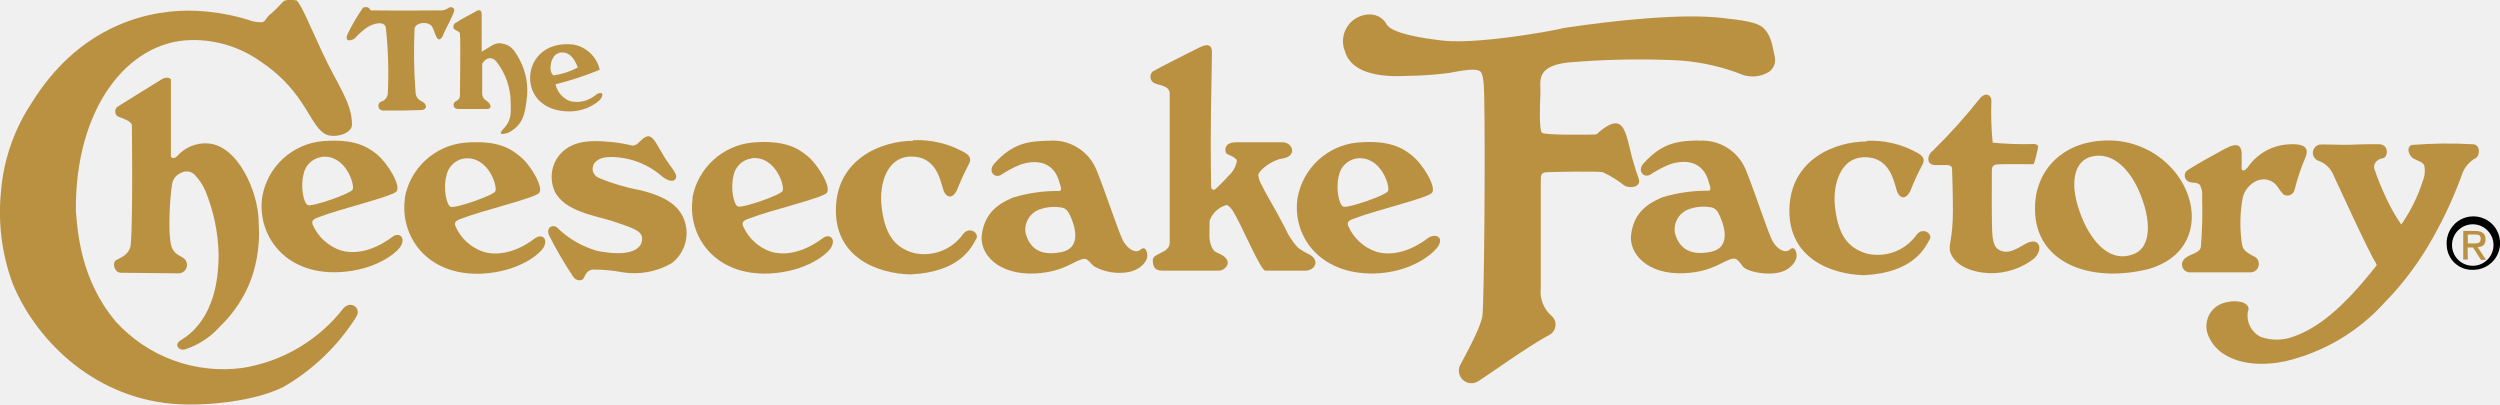
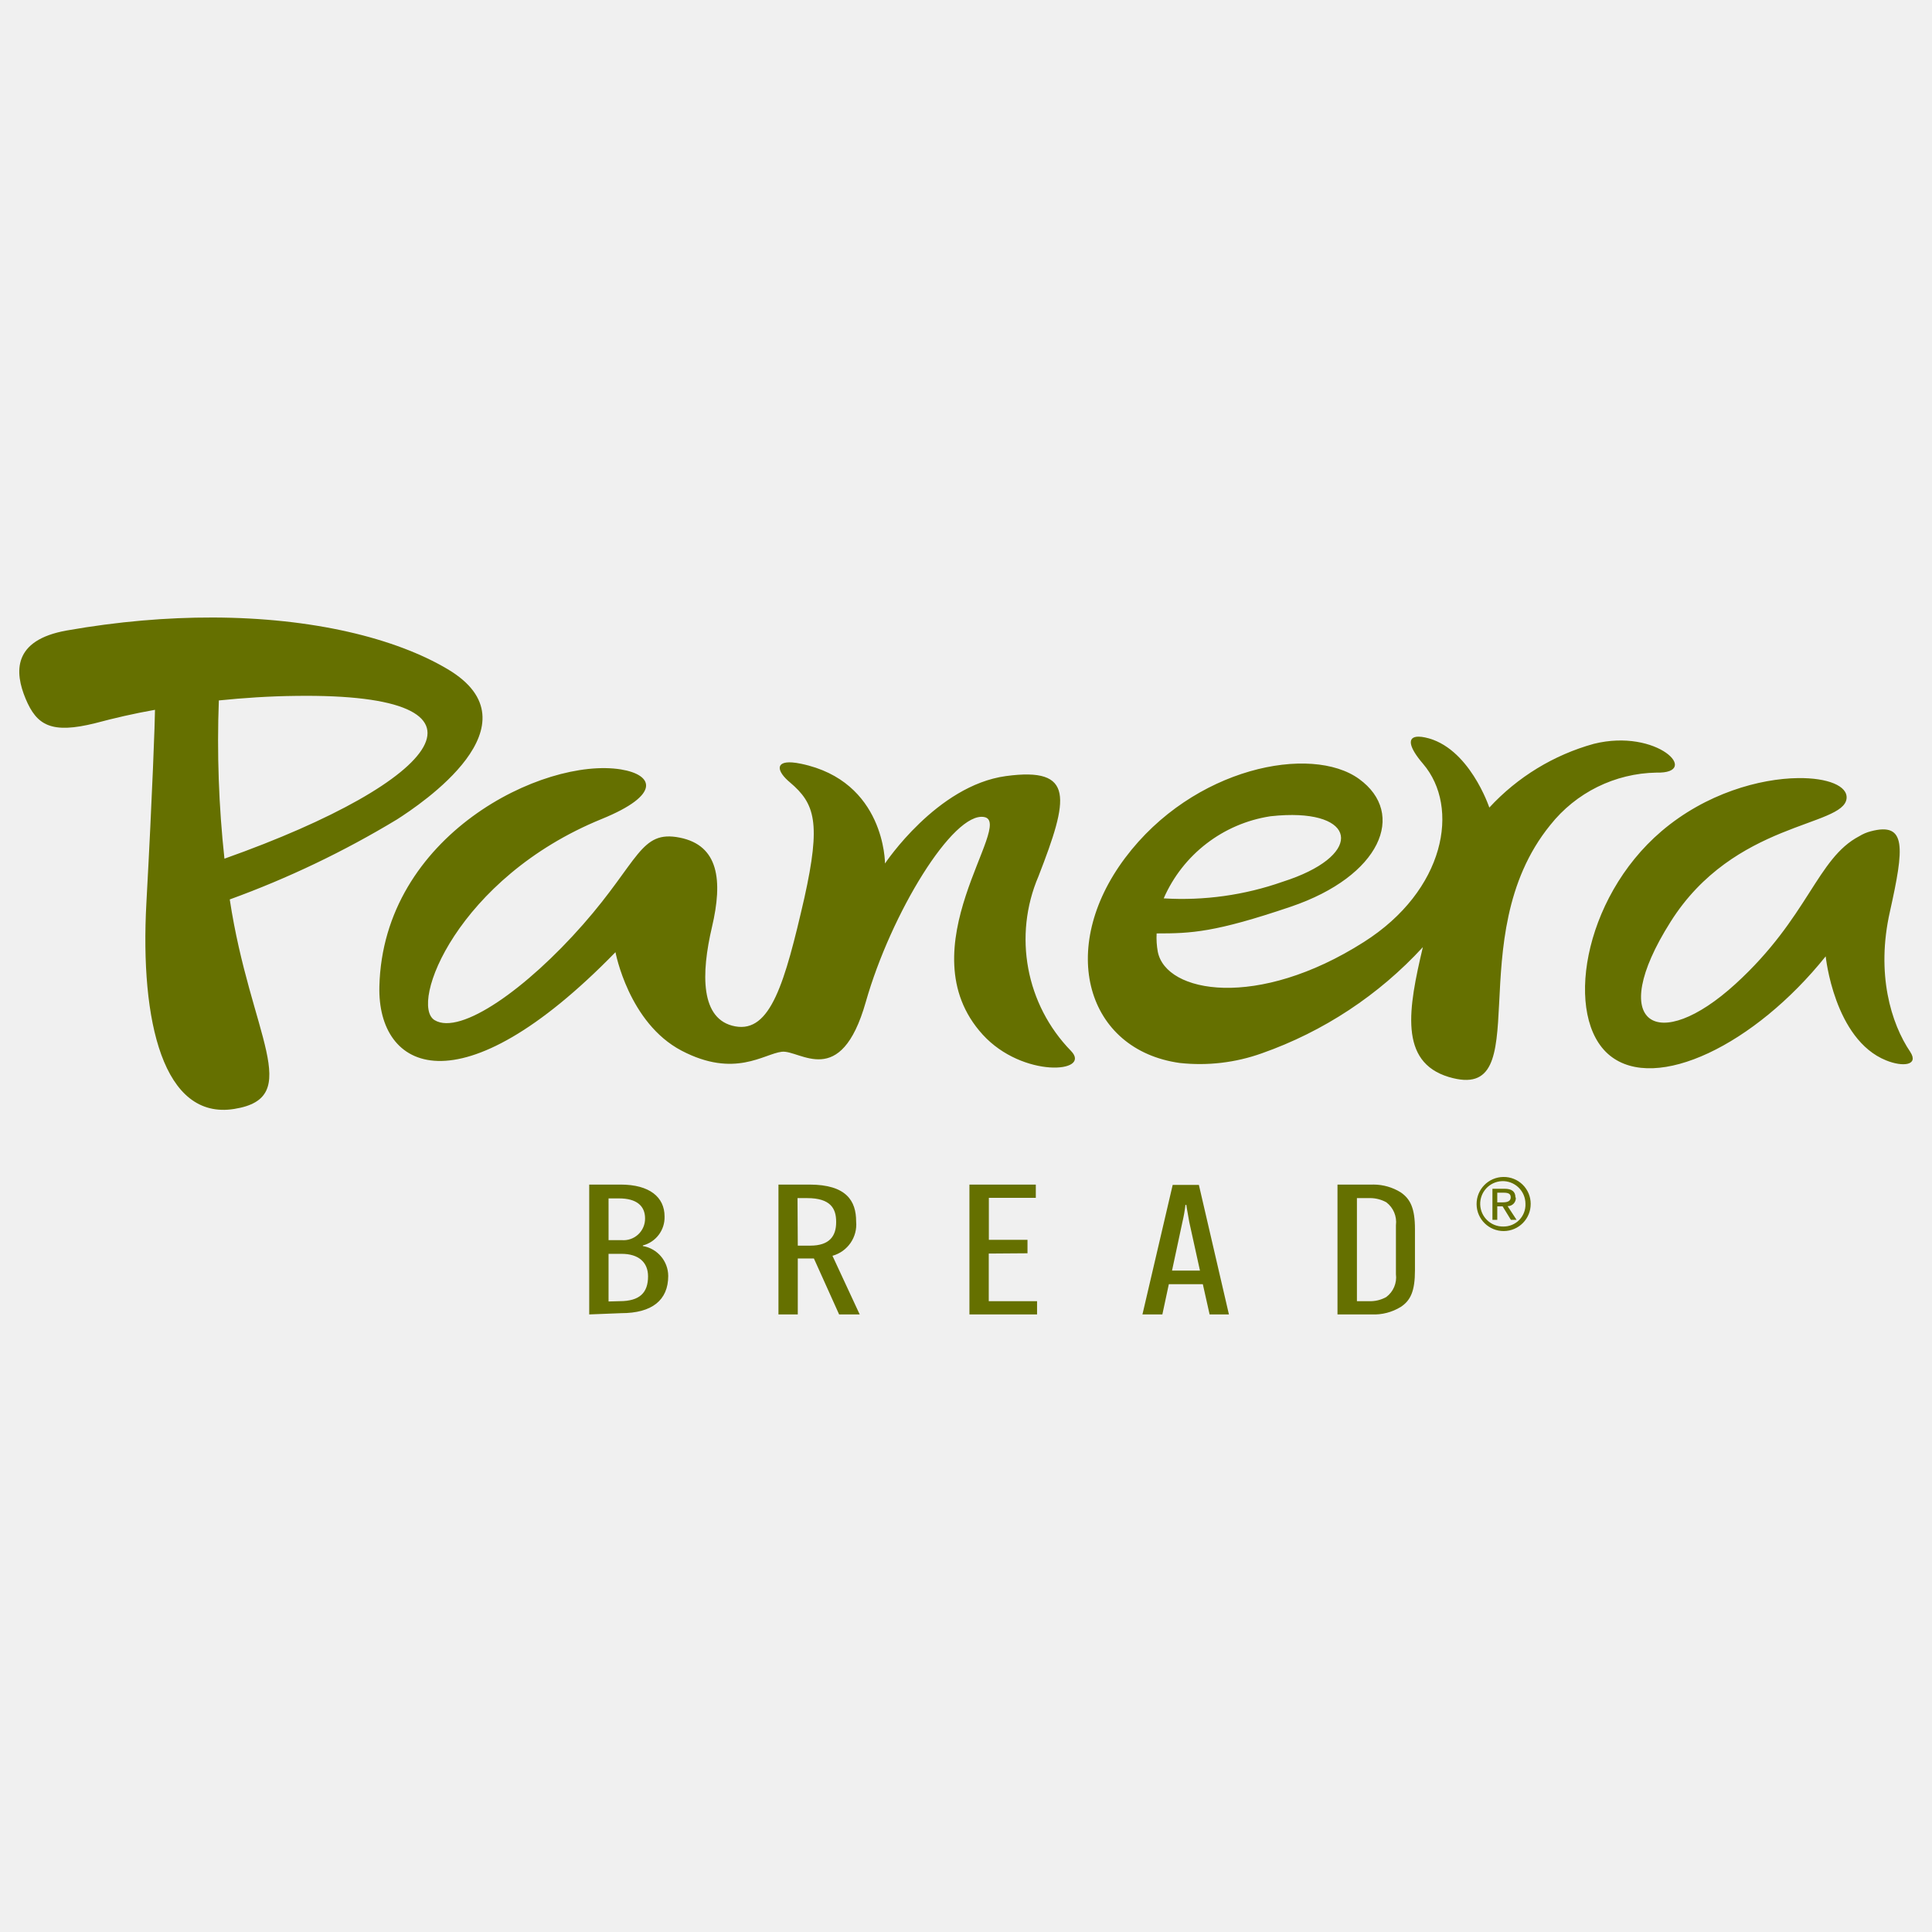
- <svg xmlns="http://www.w3.org/2000/svg" id="the-cheesecake-factory-logo-footer" data-name="the-cheesecake-factory-logo" viewBox="0 0 296.51 47.97">
-   <defs>
-     <mask x="0" y="0" width="42.43" height="47.97" maskUnits="userSpaceOnUse">
-       <g transform="translate(0 0)">
-         <g>
-           <polygon points="0 0 42.43 0 42.43 47.97 0 47.97 0 0" fill="#fff" fill-rule="evenodd" />
-         </g>
-       </g>
-     </mask>
-     <mask x="290.19" y="26.14" width="6.32" height="5.88" maskUnits="userSpaceOnUse">
-       <g transform="translate(0 0)">
-         <g>
-           <polygon points="290.19 26.14 296.51 26.14 296.51 32.02 290.19 32.02 290.19 26.14" fill="#fff" fill-rule="evenodd" />
-         </g>
-       </g>
-     </mask>
-   </defs>
-   <path d="M53.23.92a.44.44,0,0,1,.65.21c.1.36-1.25,2.65-1.35,3.12-.66,1.1-.85-.21-1.23-1s-2-.64-2.13.14A61.85,61.85,0,0,0,49.29,11a1.17,1.17,0,0,0,.7,1c.72.32.71,1.05-.07,1.05-.49,0-1.37.06-2.13.06H45.5A.54.54,0,0,1,45.37,12,1.12,1.12,0,0,0,46,11a49.83,49.83,0,0,0-.24-7.72c-.15-.79-1.31-.58-2.16-.07a8.09,8.09,0,0,0-1.51,1.33c-.26.24-1.41.62-.8-.64a23.63,23.63,0,0,1,1.77-3c.16,0,.57-.28.9.33,4.5.05,6.76,0,8.47,0a1.61,1.61,0,0,0,.81-.32" transform="translate(0 0)" fill-rule="evenodd" fill="#BA9141" />
-   <path d="M53.88,2.82c-.46.87.62.72.67,1.17.09.88,0,6.78,0,7.36s-.61.6-.72.89,0,.69.56.69h3.33c.77,0,.5-.71-.19-1.09a1,1,0,0,1-.34-.79c0-1.38,0-3.22,0-3.48.44-.78,1.12-.86,1.63-.33a7.87,7.87,0,0,1,1.75,4.92c0,1.11.15,1.92-.68,2.92-.29.32-1.12,1.12.36.68,1.86-.94,2-2.38,2.2-3.83a7.77,7.77,0,0,0-.82-4.85c-.62-1.13-1-1.76-2.19-1.94-.81-.12-1.4.5-2.31,1,0-2.09,0-3.78,0-4.38s-.27-.69-.77-.37S55,2.06,53.88,2.82" transform="translate(0 0)" fill-rule="evenodd" fill="#BA9141" />
-   <g>
-     <g mask="url(#mask)">
-       <path d="M31.13,2.63a4,4,0,0,1-1.75-.3,24.93,24.93,0,0,0-7-1.07C16.49,1.26,9,3.73,3.77,12.18A22.21,22.21,0,0,0,.12,22.68,24.41,24.41,0,0,0,1.48,33.57C4,39.84,10.61,47,20.41,47.89c4.16.34,9.93-.34,13.21-2a25,25,0,0,0,8.59-8.24c.74-1.07-.56-2.07-1.46-1.11a18.93,18.93,0,0,1-12,7.1,17.22,17.22,0,0,1-15-5.48C9.53,33.19,9.19,27.34,9,25,8.89,12.84,15.14,4.89,22.67,4.75A13.77,13.77,0,0,1,31,7.36C36.43,11,36.76,15.25,38.81,16c.95.36,2.93-.12,2.94-1.23,0-2.59-1.73-4.71-3.51-8.53C36.88,3.32,35.71.47,35.18.06a3.3,3.3,0,0,0-1.4,0c-.39.24-.94,1-1.63,1.55s-.57.85-1,1" transform="translate(0 0)" fill-rule="evenodd" fill="#BA9141" />
-     </g>
-   </g>
-   <path d="M62.89,9.62c-.22-2.28,1.54-4.74,5.1-4.34a3.9,3.9,0,0,1,3.14,3A39.61,39.61,0,0,1,65.89,10a2.77,2.77,0,0,0,1.73,2,3.5,3.5,0,0,0,3.07-.76c.5-.4,1.15-.27.46.62a5.44,5.44,0,0,1-3.37,1.35c-3.11.1-4.7-1.64-4.89-3.55m3.39-3.36c-1,.2-1.29,2.28-.62,2.64A8.56,8.56,0,0,0,68.53,8C68,6.6,67.31,6.07,66.28,6.26" transform="translate(0 0)" fill-rule="evenodd" fill="#BA9141" />
-   <path d="M136.77,8.43a.85.85,0,0,0,.14,1.43c.52.26,1.75.28,1.82,1.16,0,11.52,0,16.8,0,17.76,0,1.27-2,1.21-2,2.06,0,.65.13,1.26,1.1,1.26l6.75,0c.57,0,1.19-.62,1-1.17s-1-.87-1.31-1c-.5-.19-.74-1.06-.8-1.5s0-1.75,0-2.27a3,3,0,0,1,2-1.85c.15,0,.54.34.81.79,1.11,1.87,3.24,7,3.79,7h4.79c1,0,1.77-1.13.48-1.9a7.68,7.68,0,0,1-1.41-.84,8.38,8.38,0,0,1-1.54-2.37c-1.36-2.62-2.27-4-2.72-5a2.8,2.8,0,0,1-.43-1.25c.1-.61,1.75-1.81,2.84-1.93,1.81-.26,1.3-1.94,0-1.94-3.09,0-4.32,0-5.4,0-1.89,0-1.22,1.41-1.26,1.28.08.22,1.32.46,1.27,1a3.07,3.07,0,0,1-1,1.72,20.32,20.32,0,0,1-1.5,1.53c-.32.26-.53,0-.54-.21-.15-7,.1-14.18.09-16,0-1.38-1.23-.69-1.85-.38-.87.43-4.43,2.23-5.11,2.63" transform="translate(0 0)" fill-rule="evenodd" fill="#BA9141" />
-   <path d="M75.06,17.28a19,19,0,0,0-4.61-.54c-1.34,0-3.69.32-4.71,2.65a4.22,4.22,0,0,0,0,3.19c1.08,2.48,4.9,3,6.92,3.65,2.6.87,3.65,1.19,3.48,2.3-.13,1-1.39,2-5.33,1.22A11.17,11.17,0,0,1,66.08,27c-.45-.42-1.3-.1-1,.83a46.66,46.66,0,0,0,2.91,5c.25.42,1,.62,1.25.14s.39-.86,1-1a18.62,18.62,0,0,1,3.62.33,8.85,8.85,0,0,0,5.8-1.08,4.49,4.49,0,0,0,1.73-4.2c-.37-2.54-2.44-3.73-5.48-4.47a23.27,23.27,0,0,1-4.94-1.48,1.14,1.14,0,0,1-.3-1.9c.82-.84,2.82-.53,3.84-.31a9.27,9.27,0,0,1,4,2.05c.86.68,1.32.57,1.5.43.68-.55-.58-1.55-1.38-3-1-1.73-1.3-2.32-1.92-2.15s-1.09,1.11-1.57,1.05" transform="translate(0 0)" fill-rule="evenodd" fill="#BA9141" />
-   <path d="M108.29,16.7c-3.71,0-9,2.11-9.15,8s5,7.75,8.83,7.85c6-.29,7.28-3.28,7.83-4.25.36-.64-.81-1.52-1.58-.53a5.65,5.65,0,0,1-5.84,2.24c-2.55-.72-3.48-2.59-3.82-5.53-.31-2.6.6-6,3.65-5.91,3.23.08,3.39,3.57,3.8,4.26s1,.66,1.46-.21a31.7,31.7,0,0,1,1.36-3c.55-.89.06-1.29-.68-1.67a11.3,11.3,0,0,0-5.86-1.32" transform="translate(0 0)" fill-rule="evenodd" fill="#BA9141" />
-   <path d="M31.1,23.35a8,8,0,0,1,7.16-6.61c3.86-.31,5.36.7,6.46,1.58C46,19.37,47.64,22.11,47,22.73s-6.75,2.07-9.12,3c-.45.17-1,.31-.81.88a5.57,5.57,0,0,0,3.38,3.1c2.32.65,4.66-.53,6.09-1.62.75-.58,1.61,0,1,1.1-.44.74-2.88,2.87-7.35,3.09-6.64.28-9.72-4.63-9.09-8.91m7-4.74A2.54,2.54,0,0,0,36,20.66c-.38,1.49,0,3.46.52,3.67s5-1.33,5.3-1.84-.81-4.25-3.72-3.88" transform="translate(0 0)" fill-rule="evenodd" fill="#BA9141" />
-   <path d="M124.43,16.69a5.59,5.59,0,0,1,5.59,3.4c1.27,3.11,2.68,7.64,3.26,8.6s1.48,1.38,2,.91.8.2.8.74-.6,1.56-2.17,1.92a6.24,6.24,0,0,1-4.12-.65c-.47-.37-.78-.94-1.17-.91-1.14.08-2.25,1.53-5.78,1.73-4.52.24-6.71-2.38-6.39-4.62s1.51-3.49,3.76-4.4a18.23,18.23,0,0,1,5.37-.76c.51,0,.14-.75.09-.95-.66-2.63-2.86-2.79-4.67-2.17a12.92,12.92,0,0,0-2.32,1.24c-.8.39-1.5-.51-.78-1.33,2.31-2.62,4.34-2.69,6.52-2.75m-1.2,8.18a2.55,2.55,0,0,0-1.57,2.85c.43,1.44,1.44,2.73,4.19,2.19s1.4-3.63,1.12-4.26-.56-1-1.22-1.06a5.15,5.15,0,0,0-2.52.28" transform="translate(0 0)" fill-rule="evenodd" fill="#BA9141" />
-   <path d="M159.47,5.92c.5,2.14,2.9,3.33,7.35,3.08a41.35,41.35,0,0,0,5-.34c1.89-.36,3.15-.55,3.7-.23.37.22.47,1.23.51,2.83.14,6.6,0,24.07-.2,26.13-.13,1.14-1.35,3.49-2.57,5.77a1.49,1.49,0,0,0,2.07,2.05c1.07-.66,5.91-4.15,8.48-5.52a1.37,1.37,0,0,0,.18-2.25,3.78,3.78,0,0,1-1.25-3.25c0-8.55,0-11.11,0-12.46,0-1.05,0-1.27.81-1.31s5.89-.13,6.54,0A12.61,12.61,0,0,1,192.65,22c.62.39,2.08.23,1.7-.83s-.81-2.49-1-3.37c-.65-2.67-1-4.37-3.7-2.15a.66.66,0,0,1-.49.31c-.31,0-5.94.11-6.28-.22s-.25-3.22-.18-4.66-.81-3.52,4.3-3.75a98.19,98.19,0,0,1,11.4-.2,25.12,25.12,0,0,1,7.8,1.55,3.73,3.73,0,0,0,3.63-.17,1.74,1.74,0,0,0,.66-1.81c-.25-1-.32-2.37-1.31-3.35-.82-.82-3.09-1-4.57-1.18-4.81-.64-13,.22-19.5,1.2,2-.29-9.28,2-14,1.44-5.33-.6-6.38-1.49-6.62-1.87a2.26,2.26,0,0,0-1.95-1.23,3.19,3.19,0,0,0-3.08,4.25" transform="translate(0 0)" fill-rule="evenodd" fill="#BA9141" />
-   <path d="M229.17,17.91c-.62.57-.74,1.69.43,1.67,0,0,1.1,0,1.36,0s.54.12.56.38.1,3.11.1,5.08c0,3.4-.57,4-.32,4.84.53,1.64,2.56,2.43,4.66,2.52a8.29,8.29,0,0,0,5.29-1.73c1.21-1.2.55-2.63-1-1.76-.86.47-1.77,1.12-2.68.91S236.45,29,236.32,28s-.08-6.92-.08-7.47,0-.89.43-1,3.86-.05,4.47-.05c.18,0,.52-1.71.57-1.92s0-.43-.43-.48a38.5,38.5,0,0,1-4.94-.16,35.64,35.64,0,0,1-.15-5c0-.59-.59-1-1.24-.4a68.83,68.83,0,0,1-5.78,6.43" transform="translate(0 0)" fill-rule="evenodd" fill="#BA9141" />
-   <path d="M275.07,17.16a1,1,0,0,0,0,1.94,3,3,0,0,1,1.7,1.7c.67,1.39,4.14,9.05,5,10.36l.12.29c-4.26,5.44-7.17,7.48-9.78,8.44a5.69,5.69,0,0,1-4,.06A2.81,2.81,0,0,1,266.6,37c.47-1-1-1.53-2.58-1.14A2.88,2.88,0,0,0,262,40c1.13,2.52,4.64,3.79,9.07,2.84a22.9,22.9,0,0,0,11.7-6.9A36.1,36.1,0,0,0,288.66,28a50.08,50.08,0,0,0,3.46-7.62,3.52,3.52,0,0,1,1.53-1.64c.41-.2.64-1.53-.32-1.63a52.94,52.94,0,0,0-7.27.08c-.69.24-.45,1.29.3,1.67.35.18,1,.38,1.16.74a3.12,3.12,0,0,1-.17,1.87,19.21,19.21,0,0,1-2.55,5.16A20.1,20.1,0,0,1,283,23.46,30.24,30.24,0,0,1,281.6,20c-.14-.6.34-1.13,1-1.23s.78-1.6-.4-1.67c-.58,0-1.94,0-3.17.06-1.49.06-3.35-.08-4,0" transform="translate(0 0)" fill-rule="evenodd" fill="#BA9141" />
-   <path d="M266.5,19.94c-.36.42-.63.28-.63.08s0-1.33,0-1.87c-.1-1.73-1.66-.69-3.21.17-1.31.71-3.13,1.77-3.37,2a.8.8,0,0,0,.36,1.25c.44.18.89,0,1.26.35a2.32,2.32,0,0,1,.27,1.4,54.75,54.75,0,0,1-.15,6c-.21.77-1.24.74-1.9,1.34a.93.93,0,0,0,.69,1.64c1,0,6.25,0,7,0a1,1,0,0,0,.71-1.78c-.88-.47-1.5-.79-1.61-1.49a16.49,16.49,0,0,1,.09-5.66,3,3,0,0,1,1.68-1.94,2,2,0,0,1,2.38.64,7.2,7.2,0,0,0,.76,1,.89.89,0,0,0,1.34-.65,24.64,24.64,0,0,1,1.22-3.64c.4-.92.44-1.88-2.22-1.64a6.26,6.26,0,0,0-4.62,2.77" transform="translate(0 0)" fill-rule="evenodd" fill="#BA9141" />
-   <path d="M249.11,16.7a10.18,10.18,0,0,1,8.58,3.38c3.43,3.89,3.32,10-2.8,11.81-7.07,1.78-13.54-.77-13.53-7.1-.07-4.2,2.86-7.72,7.75-8.09m4.49,5.75c-1.06-2.32-3-4.48-5.5-3.89-2,.45-2.91,3.07-1.14,7.34,1.16,2.79,3.36,5.47,6.29,4.15,1.79-.8,2.06-3.82.35-7.6" transform="translate(0 0)" fill-rule="evenodd" fill="#BA9141" />
-   <path d="M24.6,17A4.53,4.53,0,0,0,21,18.52c-.21.27-.73.31-.73,0s0-8.6,0-9-.74-.34-1-.17-4.88,3-5.28,3.27a.71.71,0,0,0,0,1.2c.48.21,1.65.52,1.65,1.07,0-.54.14,11.23-.13,14.08-.14,1.33-1.34,1.61-1.78,1.92s-.16,1.46.61,1.46l6.84.07A1,1,0,0,0,22,30.85c-.33-.52-1.3-.48-1.67-1.65-.44-1.39-.18-5.83.07-7.27a1.72,1.72,0,0,1,1.06-1.42,1.37,1.37,0,0,1,1.53.12,6.2,6.2,0,0,1,1.39,2.06,21,21,0,0,1,1.55,7.49c0,7.64-3.73,9.68-4.54,10.2s-.13,1.25.52,1.07a9.37,9.37,0,0,0,4.17-2.72A15.06,15.06,0,0,0,29.83,33a16.54,16.54,0,0,0,.85-6.61c0-3.6-2.48-9.22-6.08-9.38" transform="translate(0 0)" fill-rule="evenodd" fill="#BA9141" />
-   <path d="M82.11,23.51a8.06,8.06,0,0,1,7.16-6.61c3.86-.31,5.36.69,6.47,1.58,1.3,1.05,2.91,3.78,2.31,4.41s-6.76,2.07-9.13,3c-.44.17-1,.3-.81.87a5.53,5.53,0,0,0,3.38,3.11c2.32.65,4.65-.53,6.09-1.62.76-.58,1.61,0,1,1.1-.43.74-2.87,2.87-7.34,3.09-6.64.28-9.72-4.63-9.09-8.91m7-4.74A2.53,2.53,0,0,0,87,20.82c-.38,1.48,0,3.46.53,3.67s5-1.33,5.29-1.84S92,18.4,89.08,18.77" transform="translate(0 0)" fill-rule="evenodd" fill="#BA9141" />
-   <path d="M153.89,23.51a8,8,0,0,1,7.16-6.61c3.86-.31,5.36.69,6.46,1.58,1.3,1.05,2.92,3.78,2.31,4.41s-6.75,2.07-9.12,3c-.45.17-1,.3-.81.87a5.53,5.53,0,0,0,3.38,3.11c2.33.65,4.65-.53,6.08-1.62.77-.58,1.91-.23,1.26.9-.43.74-3,3.16-7.63,3.29-6.65.12-9.72-4.63-9.09-8.91m7-4.74a2.57,2.57,0,0,0-2.1,2.05c-.38,1.48,0,3.46.54,3.67s5-1.33,5.29-1.84-.81-4.25-3.73-3.88" transform="translate(0 0)" fill-rule="evenodd" fill="#BA9141" />
-   <path d="M201.44,16.69a5.6,5.6,0,0,1,5.6,3.4c1.26,3.11,2.67,7.64,3.25,8.6s1.49,1.38,2,.91.8.2.8.74-.6,1.67-2.17,2-3.77-.14-4.23-.76c-.35-.46-.67-.94-1.06-.91-1.13.08-2.25,1.53-5.79,1.73-4.51.24-6.69-2.38-6.38-4.62s1.52-3.49,3.76-4.4a18.27,18.27,0,0,1,5.37-.76c.52,0,.14-.75.1-.95-.66-2.63-2.87-2.79-4.67-2.17a12.75,12.75,0,0,0-2.33,1.24c-.8.39-1.5-.51-.78-1.33,2.32-2.62,4.34-2.69,6.52-2.75m-1.2,8.18a2.55,2.55,0,0,0-1.57,2.85c.43,1.44,1.44,2.73,4.2,2.19s1.39-3.63,1.12-4.26-.56-1-1.22-1.06a5.17,5.17,0,0,0-2.53.28" transform="translate(0 0)" fill-rule="evenodd" fill="#BA9141" />
-   <path d="M221.37,16.78c-3.71,0-9,2.11-9.14,8s5,7.76,8.83,7.86c5.94-.29,7.27-3.29,7.82-4.26.36-.63-.81-1.52-1.57-.53a5.66,5.66,0,0,1-5.86,2.24c-2.54-.71-3.46-2.59-3.81-5.53-.31-2.59.61-6,3.65-5.91,3.23.08,3.4,3.57,3.8,4.27s1,.65,1.46-.22a30.43,30.43,0,0,1,1.37-3c.55-.9.05-1.29-.69-1.67a11.24,11.24,0,0,0-5.86-1.33" transform="translate(0 0)" fill-rule="evenodd" fill="#BA9141" />
-   <path d="M48,23.52a8,8,0,0,1,7.16-6.6c3.86-.31,5.36.69,6.46,1.58,1.3,1,2.92,3.78,2.31,4.4s-6.75,2.08-9.12,3c-.45.17-1,.31-.81.88a5.51,5.51,0,0,0,3.38,3.1c2.32.65,4.65-.52,6.08-1.62.76-.57,1.62,0,1,1.1-.43.75-2.87,2.87-7.34,3.1-6.65.27-9.72-4.64-9.09-8.92m7-4.74a2.56,2.56,0,0,0-2.09,2.06c-.39,1.48,0,3.46.52,3.67s5-1.33,5.29-1.84-.8-4.25-3.72-3.89" transform="translate(0 0)" fill-rule="evenodd" fill="#BA9141" />
-   <g>
-     <g mask="url(#mask-2)">
-       <path d="M290.19,29.08A3.17,3.17,0,1,1,293.36,32a3,3,0,0,1-3.17-2.94m3.17,2.46a2.46,2.46,0,1,0-2.54-2.46,2.45,2.45,0,0,0,2.54,2.46" transform="translate(0 0)" fill-rule="evenodd" />
-     </g>
-   </g>
-   <path d="M292.69,30.78h-.54V27.39h1.37c.86,0,1.27.29,1.27,1s-.4.87-.93.93l1,1.5h-.61l-.94-1.47h-.64Zm.66-1.91c.46,0,.87,0,.87-.55s-.4-.5-.78-.5h-.75v1.05Z" transform="translate(0 0)" fill-rule="evenodd" fill="#BA9141" />
+ <svg xmlns="http://www.w3.org/2000/svg" viewBox="0 0 200 200">
+   <path fill="#657000" d="m 22,63.925 c -4.705,-0.011 -9.78,0.406 -15.096,1.344 -5.62,1 -5.4,4.32 -4.25,7.07 1.15,2.75 2.661,3.66 7.221,2.52 1.91,-0.51 4,-0.999 6.17,-1.379 0,0.93 -0.261,8.51 -0.891,20 -0.67,12.3 1.76,22.488 9.09,21.318 7.33,-1.17 1.669,-7.629 -0.461,-21.689 A 98.27,98.27 0 0 0 41.094,84.829 c 2.42,-1.55 14.9,-9.831 5.24,-15.561 -5.418,-3.217 -13.982,-5.319 -24.334,-5.344 z m 8.654,8.113 c 22.34,-0.3 15.26,8.802 -7.42,16.852 a 112.71,112.71 0 0 1 -0.58,-16.381 c 2.54,-0.26 5.2,-0.441 8,-0.471 z m 116.219,4.221 c -1.292,-0.017 -1.011,1.122 0.441,2.811 3.86,4.51 2.289,13.109 -6.131,18.449 -11,7 -20.49,5.3 -21.33,1 a 8.09,8.09 0 0 1 -0.119,-1.891 c 3.57,0 6,-0.09 13.9,-2.77 9.3,-3.16 11.999,-9.629 7.059,-13.219 -4.94,-3.59 -17.159,-1.24 -24.219,8.17 -7.06,9.41 -4,19.879 5.65,21.229 a 19.08,19.08 0 0 0 8.5,-1 41.24,41.24 0 0 0 16.67,-10.99 c -1.5,6.34 -2.5,11.881 2.68,13.441 9.36,2.8 1.05,-14.43 10.5,-26.07 a 14.33,14.33 0 0 1 11,-5.439 c 4.68,0.12 0.1,-4.62 -6.48,-2.98 a 23.12,23.12 0 0 0 -10.82,6.6 c 0,0 -2.09,-6.31 -6.65,-7.26 -0.25,-0.051 -0.466,-0.078 -0.65,-0.08 z m -64.869,2.668 c -1.802,-0.127 -1.559,0.961 -0.221,2.072 2.59,2.19 3.21,4.17 1.49,11.93 -2.03,8.85 -3.51,13.99 -7.16,13.32 -3.65,-0.67 -3.538,-5.481 -2.408,-10.291 1.13,-4.81 0.708,-8.45 -3.352,-9.25 -4.06,-0.8 -4.19,2.39 -10,9 -5.81,6.61 -12.679,11.51 -15.359,9.9 -2.68,-1.61 2.359,-14.73 17.279,-20.82 6.22,-2.53 5.37,-4.589 2,-5.139 -8,-1.29 -24.63,6.789 -25,22.479 -0.21,8.65 8.231,13.071 24.441,-3.559 0,0 1.36,7.329 6.85,10.199 5.49,2.87 8.499,0.329 10.369,0.109 1.87,-0.22 6.091,4.002 8.691,-5.148 2.6,-9.15 9.05,-19.74 12.26,-19.15 3.21,0.59 -8.26,13.629 -0.15,22.529 4.14,4.53 11.321,3.949 9.141,1.689 A 16.56,16.56 0 0 1 107.504,90.708 c 3.13,-8.05 3.791,-11.339 -3.369,-10.369 -7.16,0.97 -12.521,9.051 -12.521,9.051 0,0 0.031,-8.53 -8.709,-10.33 -0.344,-0.071 -0.643,-0.115 -0.9,-0.133 z M 186.141,80.548 c -3.946,0.047 -9.528,1.562 -14.146,5.5 -8.21,7 -10.11,19.361 -5.34,23.221 4.77,3.86 15,-1.11 22.34,-10.27 0,0 0.87,8.6 6.25,10.77 1.75,0.71 3.4,0.511 2.51,-0.869 -2,-2.95 -3.569,-8.101 -2.109,-14.541 1.47,-6.61 1.75,-9.299 -2,-8.299 a 4.3,4.3 0 0 0 -1.17,0.5 c -4.39,2.29 -5.251,8.389 -12.811,15.289 -8.05,7.35 -13.49,4.27 -6.73,-6.42 6.57,-10.43 17.911,-9.81 18.221,-12.77 0.136,-1.295 -1.944,-2.148 -5.014,-2.111 z m -53.033,3.832 c 7.494,-0.264 7.86,4.292 -0.324,6.898 a 31.38,31.38 0 0 1 -12.318,1.721 14.44,14.44 0 0 1 11.049,-8.5 c 0.562,-0.062 1.094,-0.102 1.594,-0.119 z m 22.518,37.459 a 2.8,2.8 0 1 0 2.83,2.779 2.78,2.78 0 0 0 -2.83,-2.779 z m -0.156,0.432 a 2.35,2.35 0 0 1 2.445,2.348 2.26,2.26 0 0 1 -2.289,2.35 2.35,2.35 0 0 1 -0.156,-4.697 z m -13.279,0.355 a 5.37,5.37 0 0 0 -0.195,0.002 h -3.539 v 1.371 10.699 1.371 h 3.539 a 5.29,5.29 0 0 0 3,-0.771 c 1.03,-0.67 1.48,-1.649 1.48,-3.799 v -4.26 c 0,-2.16 -0.48,-3.131 -1.48,-3.811 a 5.37,5.37 0 0 0 -2.805,-0.803 z m -81.195,0.002 v 1.371 10.699 1.371 l 3.32,-0.131 c 3.16,0 4.859,-1.329 4.859,-3.859 a 3.16,3.16 0 0 0 -2.629,-3.09 v -0.061 a 3,3 0 0 0 2.25,-3 c 0,-2 -1.551,-3.301 -4.551,-3.301 z m 19.59,0 v 1.371 10.699 1.371 h 2 v -1.371 -4.42 h 1.67 l 2.609,5.791 h 2.131 l -2.82,-6.07 a 3.36,3.36 0 0 0 2.451,-3.561 c 0,-2.08 -0.962,-3.811 -4.842,-3.811 z m 19.77,0 v 1.371 10.699 1.371 h 7 v -1.371 h -5 v -4.93 l 4.01,-0.029 v -1.391 h -4 v -4.35 h 4.861 v -1.371 z m 21.041,0.031 -3.131,13.41 h 2.061 l 0.67,-3.131 h 3.52 l 0.701,3.131 h 2 l -3.111,-13.41 z m 33.1,0.4 v 3.219 h 0.5 v -1.4 h 0.551 l 0.859,1.4 h 0.59 l -0.93,-1.42 a 0.83,0.83 0 0 0 0.85,-0.891 h -0.039 c 0,-0.62 -0.371,-0.908 -1.141,-0.908 z m 0.5,0.408 h 0.67 c 0.56,0 0.721,0.17 0.721,0.48 0,0.31 -0.201,0.52 -0.811,0.52 h -0.58 z m -13.148,0.559 a 3.5,3.5 0 0 1 1.658,0.432 2.57,2.57 0 0 1 1,2.371 v 5.08 a 2.54,2.54 0 0 1 -1,2.359 3.4,3.4 0 0 1 -1.789,0.43 h -1.25 v -10.67 h 1.25 a 3.5,3.5 0 0 1 0.131,-0.002 z m -59.291,0.002 h 1 c 2.43,0 3,1.089 3,2.439 v 0.061 c 0,1.42 -0.68,2.42 -2.68,2.42 h -1.291 z m -19.561,0.031 h 1.1 c 1.79,0 2.68,0.768 2.68,2.068 a 2.23,2.23 0 0 1 -2.439,2.25 h -1.34 z m 59.721,0.67 h 0.09 c 0.05,0.43 0.219,1.209 0.309,1.799 l 1.102,5 h -2.891 l 1.07,-5 a 15.75,15.75 0 0 0 0.32,-1.799 z m -59.721,5.068 h 1.359 c 1.73,0 2.73,0.86 2.73,2.33 0,1.69 -0.859,2.57 -2.939,2.57 l -1.15,0.031 z">
+  </path>
</svg>
